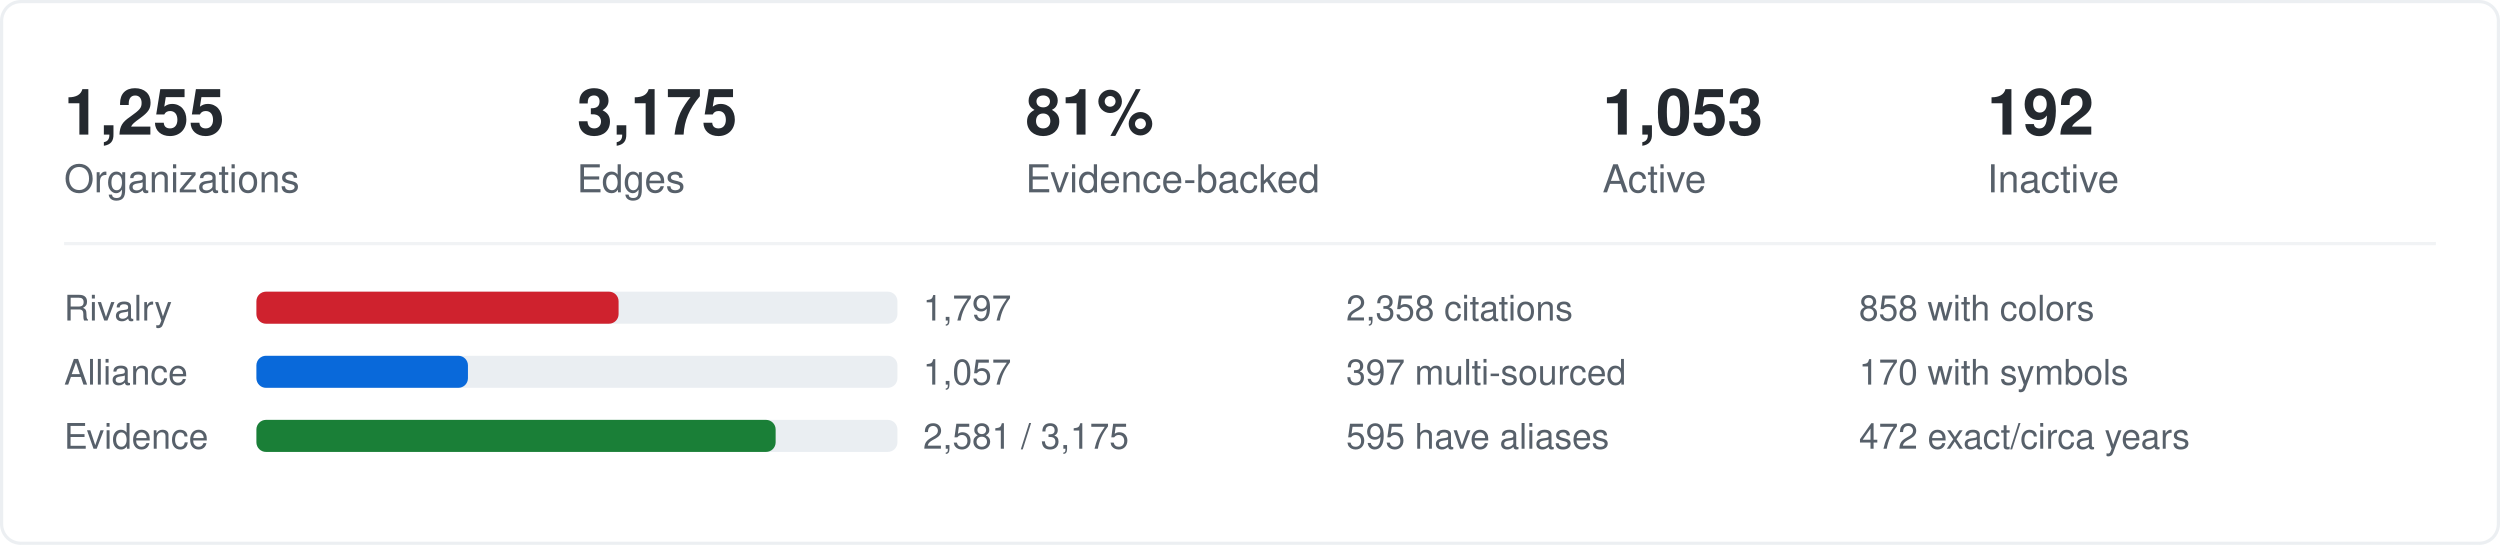
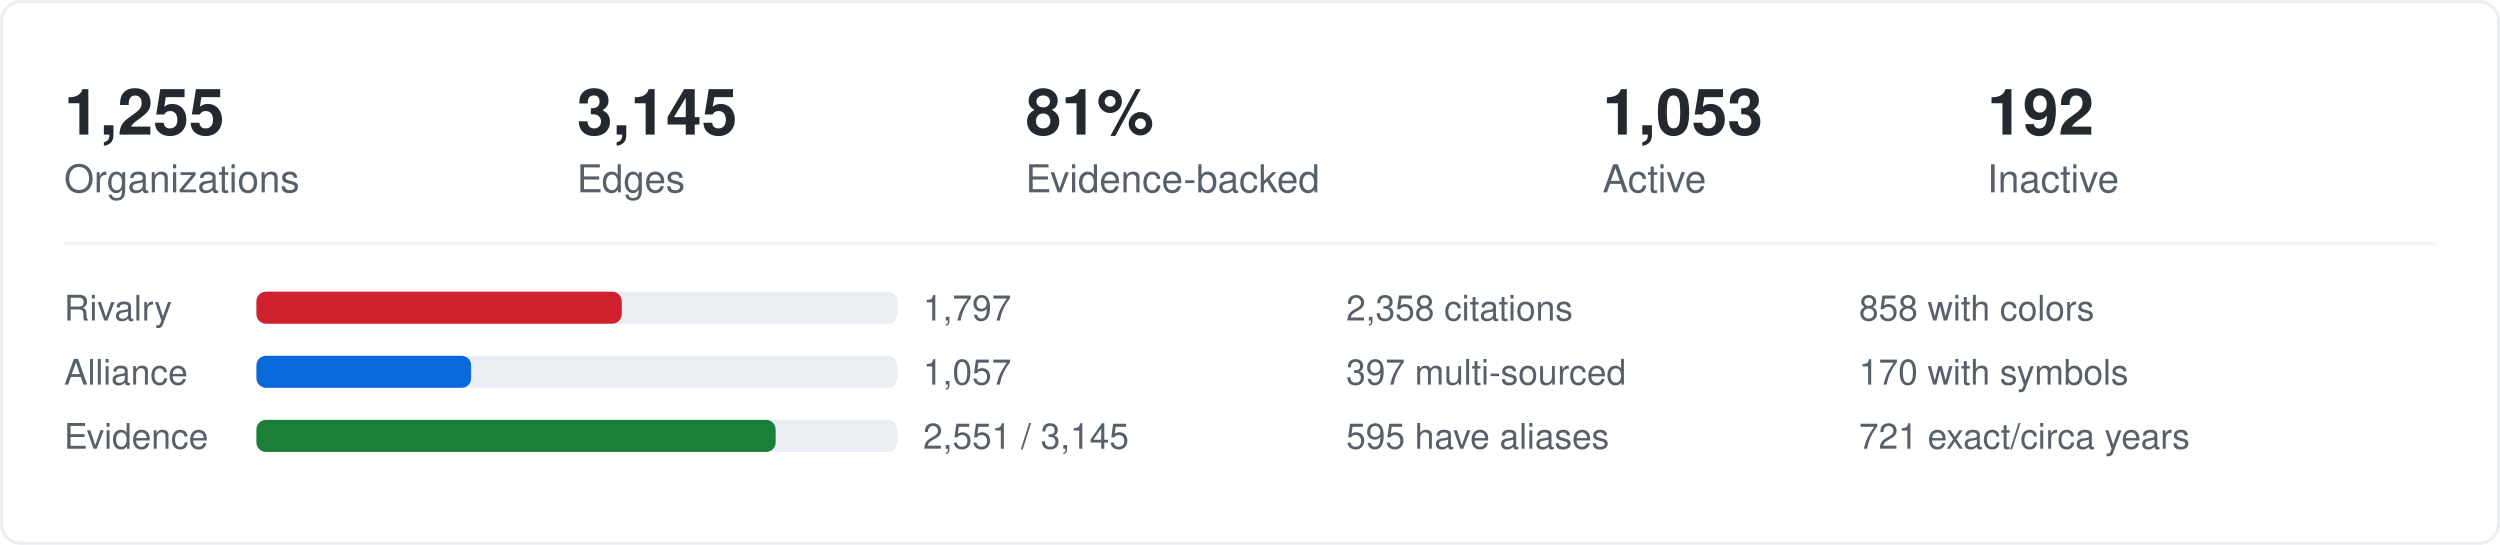
<svg xmlns="http://www.w3.org/2000/svg" width="780" height="170" viewBox="0 0 780 170" fill="none">
  <style>
    .label { font: 400 12px -apple-system,BlinkMacSystemFont,"Segoe UI",Helvetica,Arial,sans-serif; fill: #57606a; }
    .value { font: 600 20px -apple-system,BlinkMacSystemFont,"Segoe UI",Helvetica,Arial,sans-serif; fill: #24292f; }
    .small { font: 400 11px -apple-system,BlinkMacSystemFont,"Segoe UI",Helvetica,Arial,sans-serif; fill: #57606a; }
    .bar-bg { fill: #eaeef2; rx: 3; }
    .bar-red { fill: #cf222e; rx: 3; }
    .bar-blue { fill: #0969da; rx: 3; }
    .bar-green { fill: #1a7f37; rx: 3; }
    @media (prefers-color-scheme: dark) {
      .label { fill: #7d8590; }
      .value { fill: #e6edf3; }
      .small { fill: #7d8590; }
      .bar-bg { fill: #21262d; }
    }
  </style>
  <rect x="0.5" y="0.5" width="779" height="169" rx="6" stroke="#d0d7de" stroke-opacity="0.4" />
  <text class="value" x="20" y="42">1,255</text>
  <text class="label" x="20" y="60">Organizations</text>
-   <text class="value" x="180" y="42">3,175</text>
+   <text class="value" x="180" y="42">3,145</text>
  <text class="label" x="180" y="60">Edges</text>
  <text class="value" x="320" y="42">81%</text>
  <text class="label" x="320" y="60">Evidence-backed</text>
  <text class="value" x="500" y="42">1,053</text>
  <text class="label" x="500" y="60">Active</text>
  <text class="value" x="620" y="42">192</text>
  <text class="label" x="620" y="60">Inactive</text>
  <line x1="20" y1="76" x2="760" y2="76" stroke="#d0d7de" stroke-opacity="0.3" />
  <text class="small" x="20" y="100">Rivalry</text>
  <rect class="bar-bg" x="80" y="91" width="200" height="10" />
-   <rect class="bar-red" x="80" y="91" width="113" height="10" />
+   <rect class="bar-red" x="80" y="91" width="114" height="10" />
  <text class="small" x="288" y="100">1,797</text>
  <text class="small" x="20" y="120">Alliance</text>
  <rect class="bar-bg" x="80" y="111" width="200" height="10" />
-   <rect class="bar-blue" x="80" y="111" width="66" height="10" />
+   <rect class="bar-blue" x="80" y="111" width="67" height="10" />
  <text class="small" x="288" y="120">1,057</text>
  <text class="small" x="20" y="140">Evidence</text>
  <rect class="bar-bg" x="80" y="131" width="200" height="10" />
  <rect class="bar-green" x="80" y="131" width="162" height="10" />
-   <text class="small" x="288" y="140">2,581 / 3,175</text>
+   <text class="small" x="288" y="140">2,551 / 3,145</text>
  <text class="small" x="420" y="100">2,358 citations</text>
  <text class="small" x="420" y="120">397 multi-sourced</text>
  <text class="small" x="420" y="140">595 have aliases</text>
  <text class="small" x="580" y="100">858 with colors</text>
  <text class="small" x="580" y="120">170 with symbols</text>
-   <text class="small" x="580" y="140">472 exact/circa years</text>
+   <text class="small" x="580" y="140">721 exact/circa years</text>
</svg>
